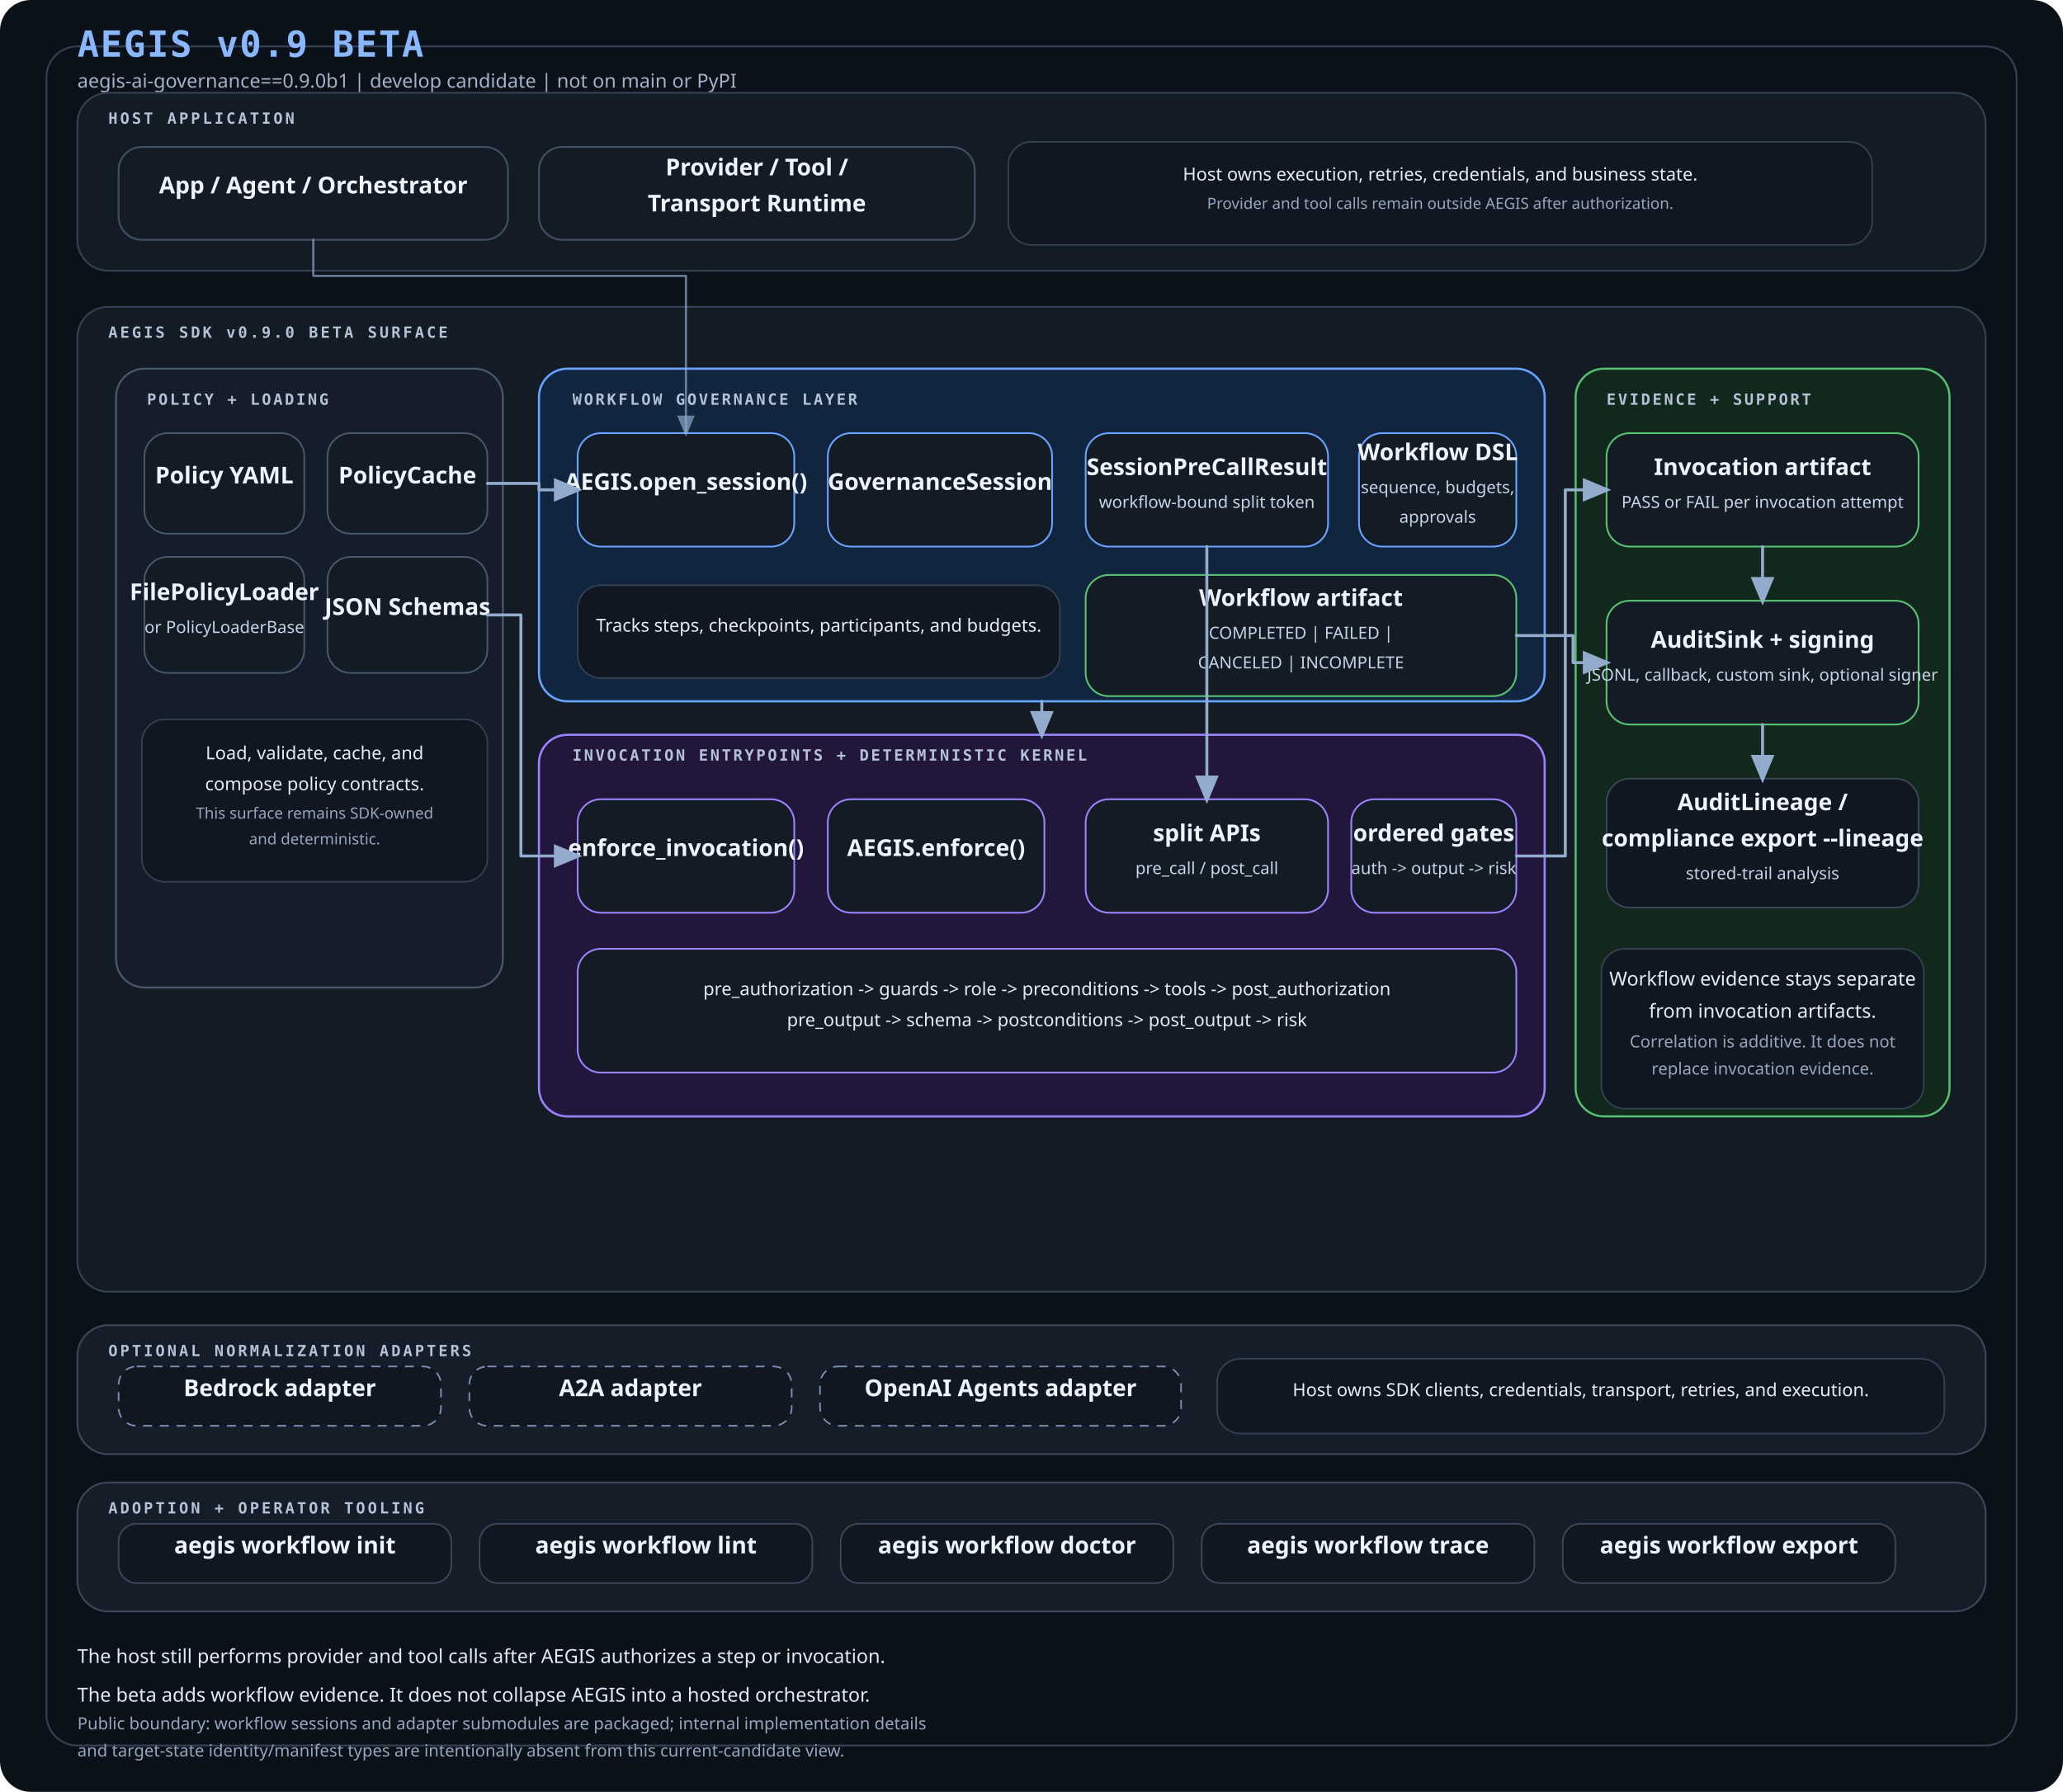
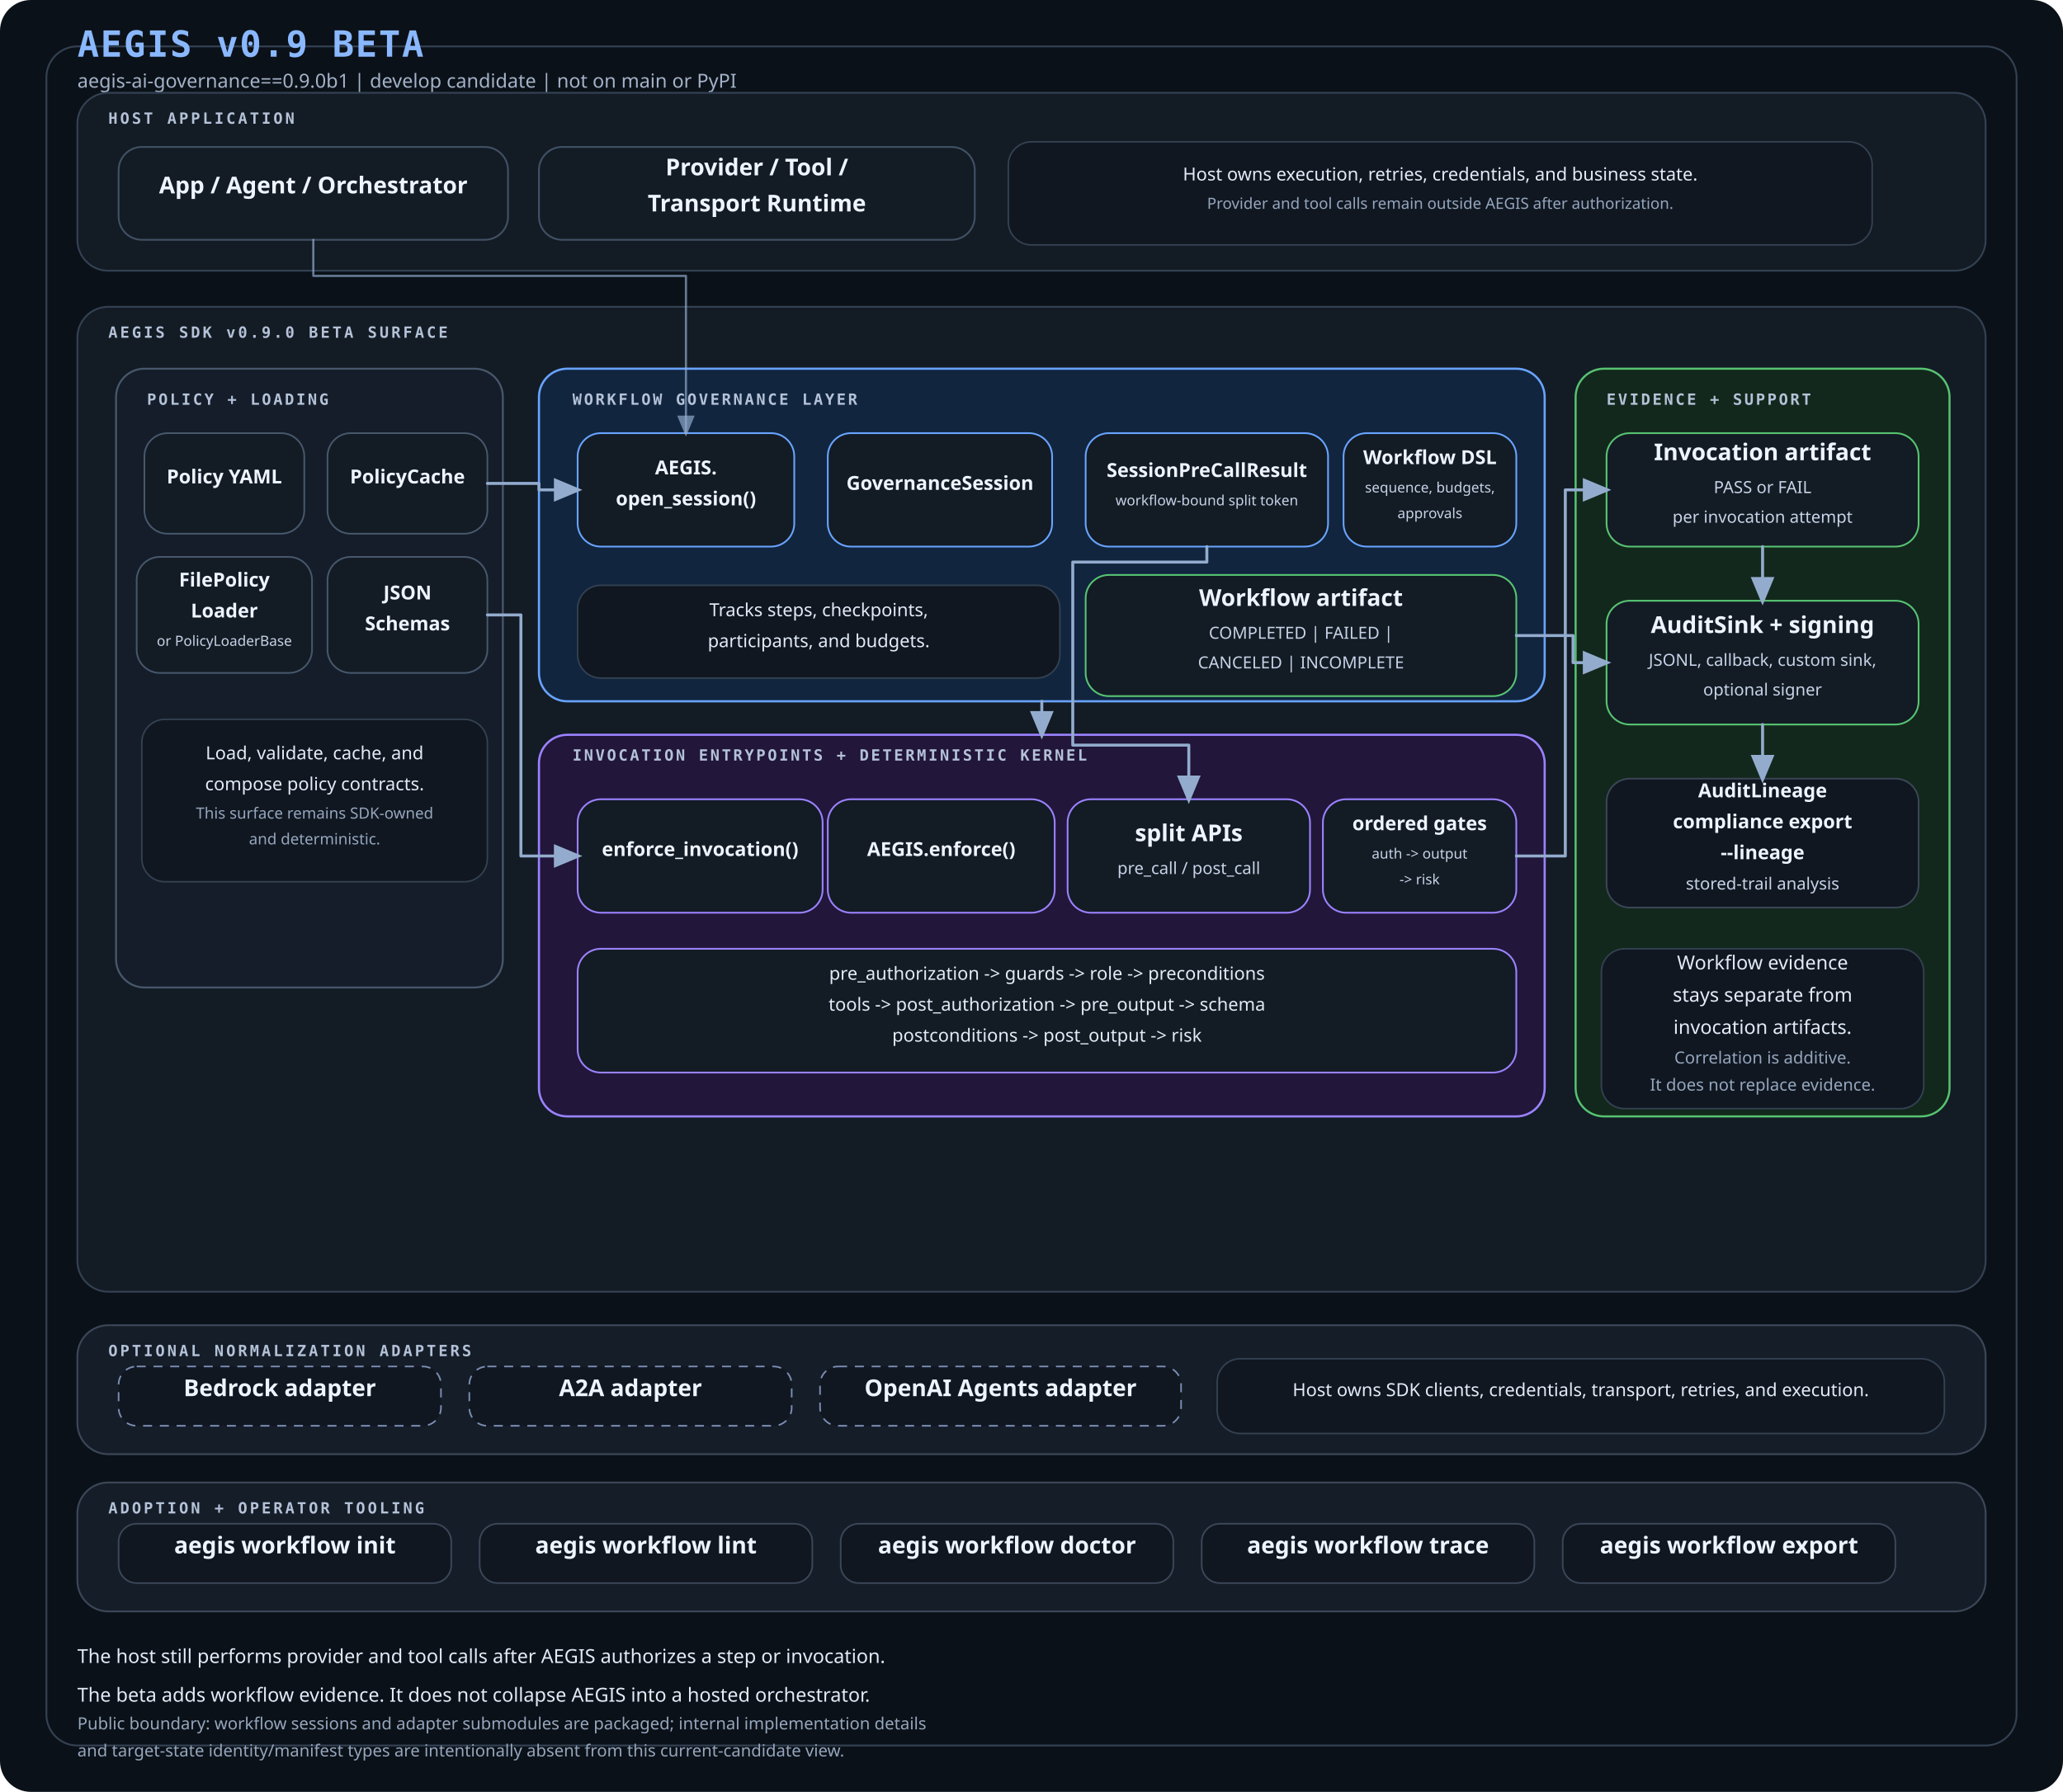
<svg xmlns="http://www.w3.org/2000/svg" viewBox="0 0 1600 1390">
  <defs>
    <style>
  svg {
    font-family: 'IBM Plex Sans', 'Avenir Next', 'Segoe UI', sans-serif;
  }
  .mono {
    font-family: 'IBM Plex Mono', 'SFMono-Regular', 'Menlo', monospace;
  }
  .page-title {
    fill: #8ab8ff;
    font-size: 28px;
    font-weight: 700;
    letter-spacing: 0.04em;
  }
  .page-subtitle {
    fill: #a3b2c8;
    font-size: 15px;
  }
  .section-tag {
    fill: #b4c2d8;
    font-size: 12px;
    font-weight: 700;
    letter-spacing: 0.16em;
  }
  .panel-title {
    fill: #b4c2d8;
    font-size: 12px;
    font-weight: 700;
    letter-spacing: 0.14em;
  }
  .box-title {
    fill: #eef4ff;
    font-size: 18px;
    font-weight: 600;
  }
+   .box-title-compact {
+     fill: #eef4ff;
+     font-size: 15px;
+     font-weight: 600;
+   }
  .box-sub {
    fill: #c7d3e8;
    font-size: 13px;
+     font-weight: 500;
+   }
+   .box-sub-compact {
+     fill: #c7d3e8;
+     font-size: 11px;
    font-weight: 500;
  }
  .body {
    fill: #e2ebf8;
    font-size: 14px;
    font-weight: 500;
  }
  .body-plus {
    fill: #e2ebf8;
    font-size: 15px;
    font-weight: 500;
  }
  .small {
    fill: #95a6bd;
    font-size: 12px;
  }
  .small-plus {
    fill: #95a6bd;
    font-size: 13px;
  }
  .footer-note {
    fill: #e2ebf8;
    font-size: 14px;
    font-weight: 500;
  }
  .footer-note-lg {
    fill: #e2ebf8;
    font-size: 15px;
    font-weight: 500;
  }
  .footer-small {
    fill: #95a6bd;
    font-size: 12px;
  }
  .footer-small-lg {
    fill: #95a6bd;
    font-size: 13px;
  }
  .frame {
    fill: none;
    stroke: #334153;
    stroke-width: 1.4;
  }
  .band {
    fill: #131b24;
    stroke: #334153;
    stroke-width: 1.4;
  }
  .host-box {
    fill: #131b24;
    stroke: #405064;
    stroke-width: 1.4;
  }
  .policy-panel {
    fill: #141d29;
    stroke: #47576c;
    stroke-width: 1.5;
  }
  .workflow-panel {
    fill: #11253e;
    stroke: #68a3ff;
    stroke-width: 1.7;
  }
  .kernel-panel {
    fill: #22163a;
    stroke: #9a82ff;
    stroke-width: 1.7;
  }
  .evidence-panel {
    fill: #13281c;
    stroke: #57c372;
    stroke-width: 1.6;
  }
  .ops-panel {
    fill: #151d28;
    stroke: #3b4758;
    stroke-width: 1.4;
  }
  .adapter-panel {
    fill: #111826;
    stroke: #7a8db3;
    stroke-width: 1.4;
    stroke-dasharray: 8 7;
  }
  .note-box {
    fill: #101721;
    stroke: #334152;
    stroke-width: 1.2;
  }
  .node-neutral {
    fill: #131b24;
    stroke: #405064;
    stroke-width: 1.3;
  }
  .node-policy {
    fill: #131b24;
    stroke: #47576c;
    stroke-width: 1.3;
  }
  .node-workflow {
    fill: #131b24;
    stroke: #68a3ff;
    stroke-width: 1.35;
  }
  .node-kernel {
    fill: #131b24;
    stroke: #9a82ff;
    stroke-width: 1.35;
  }
  .node-evidence {
    fill: #131b24;
    stroke: #57c372;
    stroke-width: 1.35;
  }
  .node-ops {
    fill: #101721;
    stroke: #3b4758;
    stroke-width: 1.25;
  }
  .node-adapter {
    fill: #101721;
    stroke: #7a8db3;
    stroke-width: 1.25;
    stroke-dasharray: 7 6;
  }
  .connector {
    fill: none;
    stroke: #93acce;
    stroke-width: 2.3;
    stroke-linecap: round;
    stroke-linejoin: round;
  }
  .connector-muted {
    fill: none;
    stroke: #6a7c94;
    stroke-width: 2.0;
    stroke-linecap: round;
    stroke-linejoin: round;
    stroke-dasharray: 7 7;
  }
  .connector-soft {
    fill: none;
    stroke: #93acce;
    stroke-opacity: 0.68;
    stroke-width: 1.7;
    stroke-linecap: round;
    stroke-linejoin: round;
  }
</style>
    <marker id="arrow" viewBox="0 0 12 10" refX="10" refY="5" markerWidth="10" markerHeight="8" orient="auto">
      <path d="M0 0 L12 5 L0 10 z" fill="#93acce" />
    </marker>
    <marker id="arrow-muted" viewBox="0 0 12 10" refX="10" refY="5" markerWidth="10" markerHeight="8" orient="auto">
      <path d="M0 0 L12 5 L0 10 z" fill="#6a7c94" />
    </marker>
    <marker id="arrow-soft" viewBox="0 0 12 10" refX="10" refY="5" markerWidth="10" markerHeight="8" orient="auto">
      <path d="M0 0 L12 5 L0 10 z" fill="#93acce" fill-opacity="0.68" />
    </marker>
  </defs>
  <rect width="1600" height="1390" fill="#0b1118" rx="24" />
  <rect x="36" y="36" width="1528" height="1318" class="frame" rx="24" />
  <text class="page-title mono" x="60" y="44">AEGIS v0.9 BETA</text>
  <text class="page-subtitle" x="60" y="68">aegis-ai-governance==0.9.0b1 | develop candidate | not on main or PyPI</text>
  <rect x="60" y="72" width="1480" height="138" rx="24" class="band" />
  <text class="section-tag mono" x="84" y="96">HOST APPLICATION</text>
  <rect x="92" y="114" width="302" height="72" rx="18" class="host-box" />
  <text class="box-title" x="243" y="150.0" text-anchor="middle">App / Agent / Orchestrator</text>
  <rect x="418" y="114" width="338" height="72" rx="18" class="host-box" />
  <text class="box-title" x="587" y="136.0" text-anchor="middle">Provider / Tool /</text>
  <text class="box-title" x="587" y="164.0" text-anchor="middle">Transport Runtime</text>
  <rect x="782" y="110" width="670" height="80" rx="18" class="note-box" />
  <text class="body" x="1117" y="140.0" text-anchor="middle">Host owns execution, retries, credentials, and business state.</text>
  <text class="small" x="1117" y="162.0" text-anchor="middle">Provider and tool calls remain outside AEGIS after authorization.</text>
  <rect x="60" y="238" width="1480" height="764" rx="24" class="band" />
  <text class="section-tag mono" x="84" y="262">AEGIS SDK v0.9.0 BETA SURFACE</text>
  <rect x="90" y="286" width="300" height="480" rx="22" class="policy-panel" />
  <text class="panel-title mono" x="114" y="314">POLICY + LOADING</text>
  <rect x="418" y="286" width="780" height="258" rx="22" class="workflow-panel" />
  <text class="panel-title mono" x="444" y="314">WORKFLOW GOVERNANCE LAYER</text>
  <rect x="418" y="570" width="780" height="296" rx="22" class="kernel-panel" />
  <text class="panel-title mono" x="444" y="590">INVOCATION ENTRYPOINTS + DETERMINISTIC KERNEL</text>
  <rect x="1222" y="286" width="290" height="580" rx="22" class="evidence-panel" />
  <text class="panel-title mono" x="1246" y="314">EVIDENCE + SUPPORT</text>
  <rect x="112" y="336" width="124" height="78" rx="18" class="node-policy" />
-   <text class="box-title" x="174" y="375.0" text-anchor="middle">Policy YAML</text>
+   <text class="box-title-compact" x="174" y="375.0" text-anchor="middle">Policy YAML</text>
  <rect x="254" y="336" width="124" height="78" rx="18" class="node-policy" />
-   <text class="box-title" x="316" y="375.0" text-anchor="middle">PolicyCache</text>
-   <rect x="112" y="432" width="124" height="90" rx="18" class="node-policy" />
-   <text class="box-title" x="174" y="465.5" text-anchor="middle">FilePolicyLoader</text>
-   <text class="box-sub" x="174" y="491.0" text-anchor="middle">or PolicyLoaderBase</text>
+   <text class="box-title-compact" x="316" y="375.0" text-anchor="middle">PolicyCache</text>
+   <rect x="106" y="432" width="136" height="90" rx="18" class="node-policy" />
+   <text class="box-title-compact" x="174" y="455.0" text-anchor="middle">FilePolicy</text>
+   <text class="box-title-compact" x="174" y="479.0" text-anchor="middle">Loader</text>
+   <text class="box-sub-compact" x="174" y="501.0" text-anchor="middle">or PolicyLoaderBase</text>
  <rect x="254" y="432" width="124" height="90" rx="18" class="node-policy" />
-   <text class="box-title" x="316" y="477.0" text-anchor="middle">JSON Schemas</text>
+   <text class="box-title-compact" x="316" y="465.0" text-anchor="middle">JSON</text>
+   <text class="box-title-compact" x="316" y="489.0" text-anchor="middle">Schemas</text>
  <rect x="110" y="558" width="268" height="126" rx="18" class="note-box" />
  <text class="body" x="244" y="589.0" text-anchor="middle">Load, validate, cache, and</text>
  <text class="body" x="244" y="613.0" text-anchor="middle">compose policy contracts.</text>
  <text class="small" x="244" y="635.0" text-anchor="middle">This surface remains SDK-owned</text>
  <text class="small" x="244" y="655.0" text-anchor="middle">and deterministic.</text>
  <rect x="448" y="336" width="168" height="88" rx="18" class="node-workflow" />
-   <text class="box-title" x="532" y="380.0" text-anchor="middle">AEGIS.open_session()</text>
+   <text class="box-title-compact" x="532" y="368.0" text-anchor="middle">AEGIS.</text>
+   <text class="box-title-compact" x="532" y="392.0" text-anchor="middle">open_session()</text>
  <rect x="642" y="336" width="174" height="88" rx="18" class="node-workflow" />
-   <text class="box-title" x="729" y="380.0" text-anchor="middle">GovernanceSession</text>
+   <text class="box-title-compact" x="729" y="380.0" text-anchor="middle">GovernanceSession</text>
  <rect x="842" y="336" width="188" height="88" rx="18" class="node-workflow" />
-   <text class="box-title" x="936" y="368.5" text-anchor="middle">SessionPreCallResult</text>
-   <text class="box-sub" x="936" y="394.0" text-anchor="middle">workflow-bound split token</text>
-   <rect x="1054" y="336" width="122" height="88" rx="18" class="node-workflow" />
-   <text class="box-title" x="1115" y="357.0" text-anchor="middle">Workflow DSL</text>
-   <text class="box-sub" x="1115" y="382.5" text-anchor="middle">sequence, budgets,</text>
-   <text class="box-sub" x="1115" y="405.5" text-anchor="middle">approvals</text>
+   <text class="box-title-compact" x="936" y="370.0" text-anchor="middle">SessionPreCallResult</text>
+   <text class="box-sub-compact" x="936" y="392.0" text-anchor="middle">workflow-bound split token</text>
+   <rect x="1042" y="336" width="134" height="88" rx="18" class="node-workflow" />
+   <text class="box-title-compact" x="1109" y="360.0" text-anchor="middle">Workflow DSL</text>
+   <text class="box-sub-compact" x="1109" y="382.0" text-anchor="middle">sequence, budgets,</text>
+   <text class="box-sub-compact" x="1109" y="402.0" text-anchor="middle">approvals</text>
  <rect x="448" y="454" width="374" height="72" rx="18" class="note-box" />
-   <text class="body" x="635" y="490.0" text-anchor="middle">Tracks steps, checkpoints, participants, and budgets.</text>
+   <text class="body" x="635" y="478.0" text-anchor="middle">Tracks steps, checkpoints,</text>
+   <text class="body" x="635" y="502.0" text-anchor="middle">participants, and budgets.</text>
  <rect x="842" y="446" width="334" height="94" rx="18" class="node-evidence" />
  <text class="box-title" x="1009" y="470.0" text-anchor="middle">Workflow artifact</text>
  <text class="box-sub" x="1009" y="495.5" text-anchor="middle">COMPLETED | FAILED |</text>
  <text class="box-sub" x="1009" y="518.5" text-anchor="middle">CANCELED | INCOMPLETE</text>
-   <rect x="448" y="620" width="168" height="88" rx="18" class="node-kernel" />
-   <text class="box-title" x="532" y="664.0" text-anchor="middle">enforce_invocation()</text>
-   <rect x="642" y="620" width="168" height="88" rx="18" class="node-kernel" />
-   <text class="box-title" x="726" y="664.0" text-anchor="middle">AEGIS.enforce()</text>
-   <rect x="842" y="620" width="188" height="88" rx="18" class="node-kernel" />
-   <text class="box-title" x="936" y="652.5" text-anchor="middle">split APIs</text>
-   <text class="box-sub" x="936" y="678.0" text-anchor="middle">pre_call / post_call</text>
-   <rect x="1048" y="620" width="128" height="88" rx="18" class="node-kernel" />
-   <text class="box-title" x="1112" y="652.5" text-anchor="middle">ordered gates</text>
-   <text class="box-sub" x="1112" y="678.0" text-anchor="middle">auth -&gt; output -&gt; risk</text>
+   <rect x="448" y="620" width="190" height="88" rx="18" class="node-kernel" />
+   <text class="box-title-compact" x="543" y="664.0" text-anchor="middle">enforce_invocation()</text>
+   <rect x="642" y="620" width="176" height="88" rx="18" class="node-kernel" />
+   <text class="box-title-compact" x="730" y="664.0" text-anchor="middle">AEGIS.enforce()</text>
+   <rect x="828" y="620" width="188" height="88" rx="18" class="node-kernel" />
+   <text class="box-title" x="922" y="652.5" text-anchor="middle">split APIs</text>
+   <text class="box-sub" x="922" y="678.0" text-anchor="middle">pre_call / post_call</text>
+   <rect x="1026" y="620" width="150" height="88" rx="18" class="node-kernel" />
+   <text class="box-title-compact" x="1101" y="644.0" text-anchor="middle">ordered gates</text>
+   <text class="box-sub-compact" x="1101" y="666.0" text-anchor="middle">auth -&gt; output</text>
+   <text class="box-sub-compact" x="1101" y="686.0" text-anchor="middle">-&gt; risk</text>
  <rect x="448" y="736" width="728" height="96" rx="18" class="node-kernel" />
-   <text class="body" x="812" y="772.0" text-anchor="middle">pre_authorization -&gt; guards -&gt; role -&gt; preconditions -&gt; tools -&gt; post_authorization</text>
-   <text class="body" x="812" y="796.0" text-anchor="middle">pre_output -&gt; schema -&gt; postconditions -&gt; post_output -&gt; risk</text>
+   <text class="body" x="812" y="760.0" text-anchor="middle">pre_authorization -&gt; guards -&gt; role -&gt; preconditions</text>
+   <text class="body" x="812" y="784.0" text-anchor="middle">tools -&gt; post_authorization -&gt; pre_output -&gt; schema</text>
+   <text class="body" x="812" y="808.0" text-anchor="middle">postconditions -&gt; post_output -&gt; risk</text>
  <rect x="1246" y="336" width="242" height="88" rx="18" class="node-evidence" />
-   <text class="box-title" x="1367" y="368.5" text-anchor="middle">Invocation artifact</text>
-   <text class="box-sub" x="1367" y="394.0" text-anchor="middle">PASS or FAIL per invocation attempt</text>
+   <text class="box-title" x="1367" y="357.0" text-anchor="middle">Invocation artifact</text>
+   <text class="box-sub" x="1367" y="382.5" text-anchor="middle">PASS or FAIL</text>
+   <text class="box-sub" x="1367" y="405.5" text-anchor="middle">per invocation attempt</text>
  <rect x="1246" y="466" width="242" height="96" rx="18" class="node-evidence" />
-   <text class="box-title" x="1367" y="502.5" text-anchor="middle">AuditSink + signing</text>
-   <text class="box-sub" x="1367" y="528.0" text-anchor="middle">JSONL, callback, custom sink, optional signer</text>
+   <text class="box-title" x="1367" y="491.0" text-anchor="middle">AuditSink + signing</text>
+   <text class="box-sub" x="1367" y="516.5" text-anchor="middle">JSONL, callback, custom sink,</text>
+   <text class="box-sub" x="1367" y="539.5" text-anchor="middle">optional signer</text>
  <rect x="1246" y="604" width="242" height="100" rx="18" class="node-ops" />
-   <text class="box-title" x="1367" y="628.5" text-anchor="middle">AuditLineage /</text>
-   <text class="box-title" x="1367" y="656.5" text-anchor="middle">compliance export --lineage</text>
-   <text class="box-sub" x="1367" y="682.0" text-anchor="middle">stored-trail analysis</text>
+   <text class="box-title-compact" x="1367" y="618.5" text-anchor="middle">AuditLineage</text>
+   <text class="box-title-compact" x="1367" y="642.5" text-anchor="middle">compliance export</text>
+   <text class="box-title-compact" x="1367" y="666.5" text-anchor="middle">--lineage</text>
+   <text class="box-sub" x="1367" y="690.0" text-anchor="middle">stored-trail analysis</text>
  <rect x="1242" y="736" width="250" height="124" rx="18" class="note-box" />
-   <text class="body-plus" x="1367" y="764.5" text-anchor="middle">Workflow evidence stays separate</text>
-   <text class="body-plus" x="1367" y="789.5" text-anchor="middle">from invocation artifacts.</text>
-   <text class="small-plus" x="1367" y="812.5" text-anchor="middle">Correlation is additive. It does not</text>
-   <text class="small-plus" x="1367" y="833.5" text-anchor="middle">replace invocation evidence.</text>
+   <text class="body-plus" x="1367" y="752.0" text-anchor="middle">Workflow evidence</text>
+   <text class="body-plus" x="1367" y="777.0" text-anchor="middle">stays separate from</text>
+   <text class="body-plus" x="1367" y="802.0" text-anchor="middle">invocation artifacts.</text>
+   <text class="small-plus" x="1367" y="825.0" text-anchor="middle">Correlation is additive.</text>
+   <text class="small-plus" x="1367" y="846.0" text-anchor="middle">It does not replace evidence.</text>
  <rect x="60" y="1028" width="1480" height="100" rx="24" class="ops-panel" />
  <text class="section-tag mono" x="84" y="1052">OPTIONAL NORMALIZATION ADAPTERS</text>
  <rect x="92" y="1060" width="250" height="46" rx="14" class="node-adapter" />
  <text class="box-title" x="217" y="1083.0" text-anchor="middle">Bedrock adapter</text>
  <rect x="364" y="1060" width="250" height="46" rx="14" class="node-adapter" />
  <text class="box-title" x="489" y="1083.0" text-anchor="middle">A2A adapter</text>
  <rect x="636" y="1060" width="280" height="46" rx="14" class="node-adapter" />
  <text class="box-title" x="776" y="1083.0" text-anchor="middle">OpenAI Agents adapter</text>
  <rect x="944" y="1054" width="564" height="58" rx="18" class="note-box" />
  <text class="body" x="1226" y="1083.0" text-anchor="middle">Host owns SDK clients, credentials, transport, retries, and execution.</text>
  <rect x="60" y="1150" width="1480" height="100" rx="24" class="ops-panel" />
  <text class="section-tag mono" x="84" y="1174">ADOPTION + OPERATOR TOOLING</text>
  <rect x="92" y="1182" width="258" height="46" rx="14" class="node-ops" />
  <text class="box-title" x="221" y="1205.0" text-anchor="middle">aegis workflow init</text>
  <rect x="372" y="1182" width="258" height="46" rx="14" class="node-ops" />
  <text class="box-title" x="501" y="1205.0" text-anchor="middle">aegis workflow lint</text>
  <rect x="652" y="1182" width="258" height="46" rx="14" class="node-ops" />
  <text class="box-title" x="781" y="1205.0" text-anchor="middle">aegis workflow doctor</text>
  <rect x="932" y="1182" width="258" height="46" rx="14" class="node-ops" />
  <text class="box-title" x="1061" y="1205.0" text-anchor="middle">aegis workflow trace</text>
  <rect x="1212" y="1182" width="258" height="46" rx="14" class="node-ops" />
  <text class="box-title" x="1341" y="1205.0" text-anchor="middle">aegis workflow export</text>
  <path class="connector-soft" d="M243 186 V214 H532 V336" marker-end="url(#arrow-soft)" />
  <path class="connector" d="M378 375 H418 V380 H448" marker-end="url(#arrow)" />
  <path class="connector" d="M378 477 H404 V664 H448" marker-end="url(#arrow)" />
  <path class="connector" d="M808 544 V570" marker-end="url(#arrow)" />
-   <path class="connector" d="M936 424 V620" marker-end="url(#arrow)" />
+   <path class="connector" d="M936 424 V436 H832 V578 H922 V620" marker-end="url(#arrow)" />
  <path class="connector" d="M1176 493 H1220 V514 H1246" marker-end="url(#arrow)" />
  <path class="connector" d="M1176 664 H1214 V380 H1246" marker-end="url(#arrow)" />
  <path class="connector" d="M1367 424 V466" marker-end="url(#arrow)" />
  <path class="connector" d="M1367 562 V604" marker-end="url(#arrow)" />
  <text class="footer-note-lg" x="60" y="1290.0" text-anchor="start">The host still performs provider and tool calls after AEGIS authorizes a step or invocation.</text>
  <text class="footer-note-lg" x="60" y="1320.0" text-anchor="start">The beta adds workflow evidence. It does not collapse AEGIS into a hosted orchestrator.</text>
  <text class="footer-small-lg" x="60" y="1341.5" text-anchor="start">Public boundary: workflow sessions and adapter submodules are packaged; internal implementation details</text>
  <text class="footer-small-lg" x="60" y="1362.5" text-anchor="start">and target-state identity/manifest types are intentionally absent from this current-candidate view.</text>
</svg>
